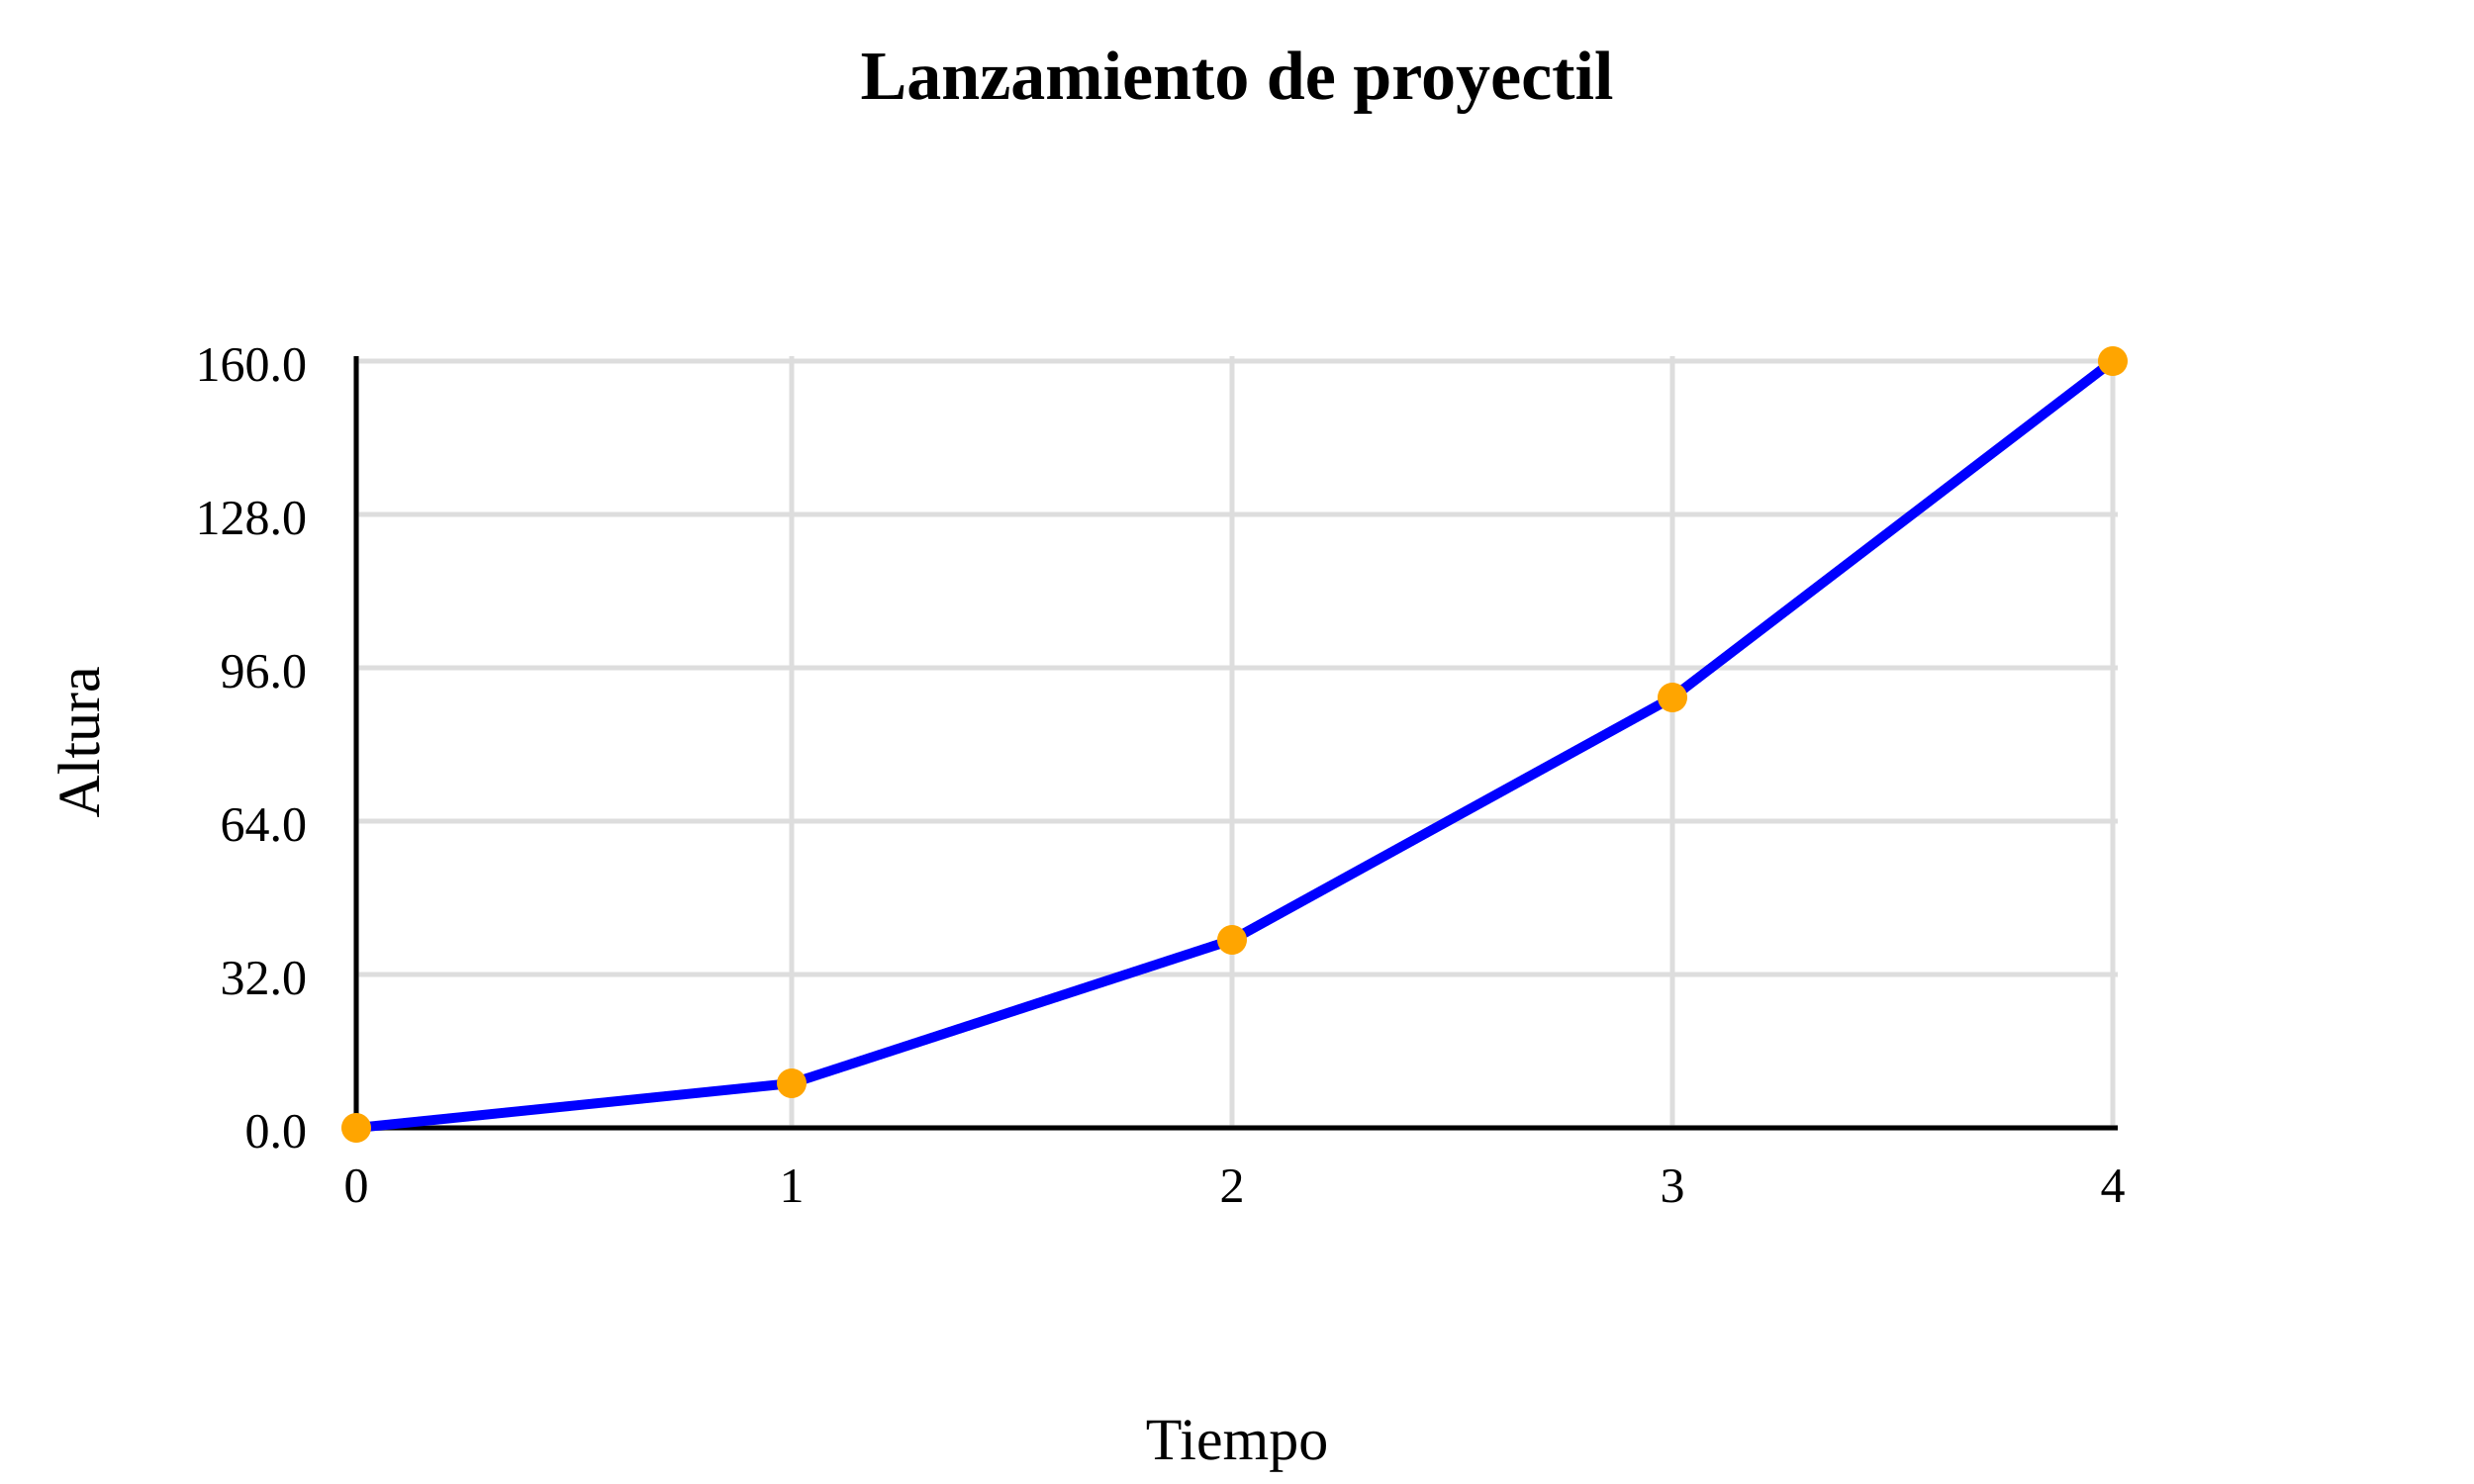
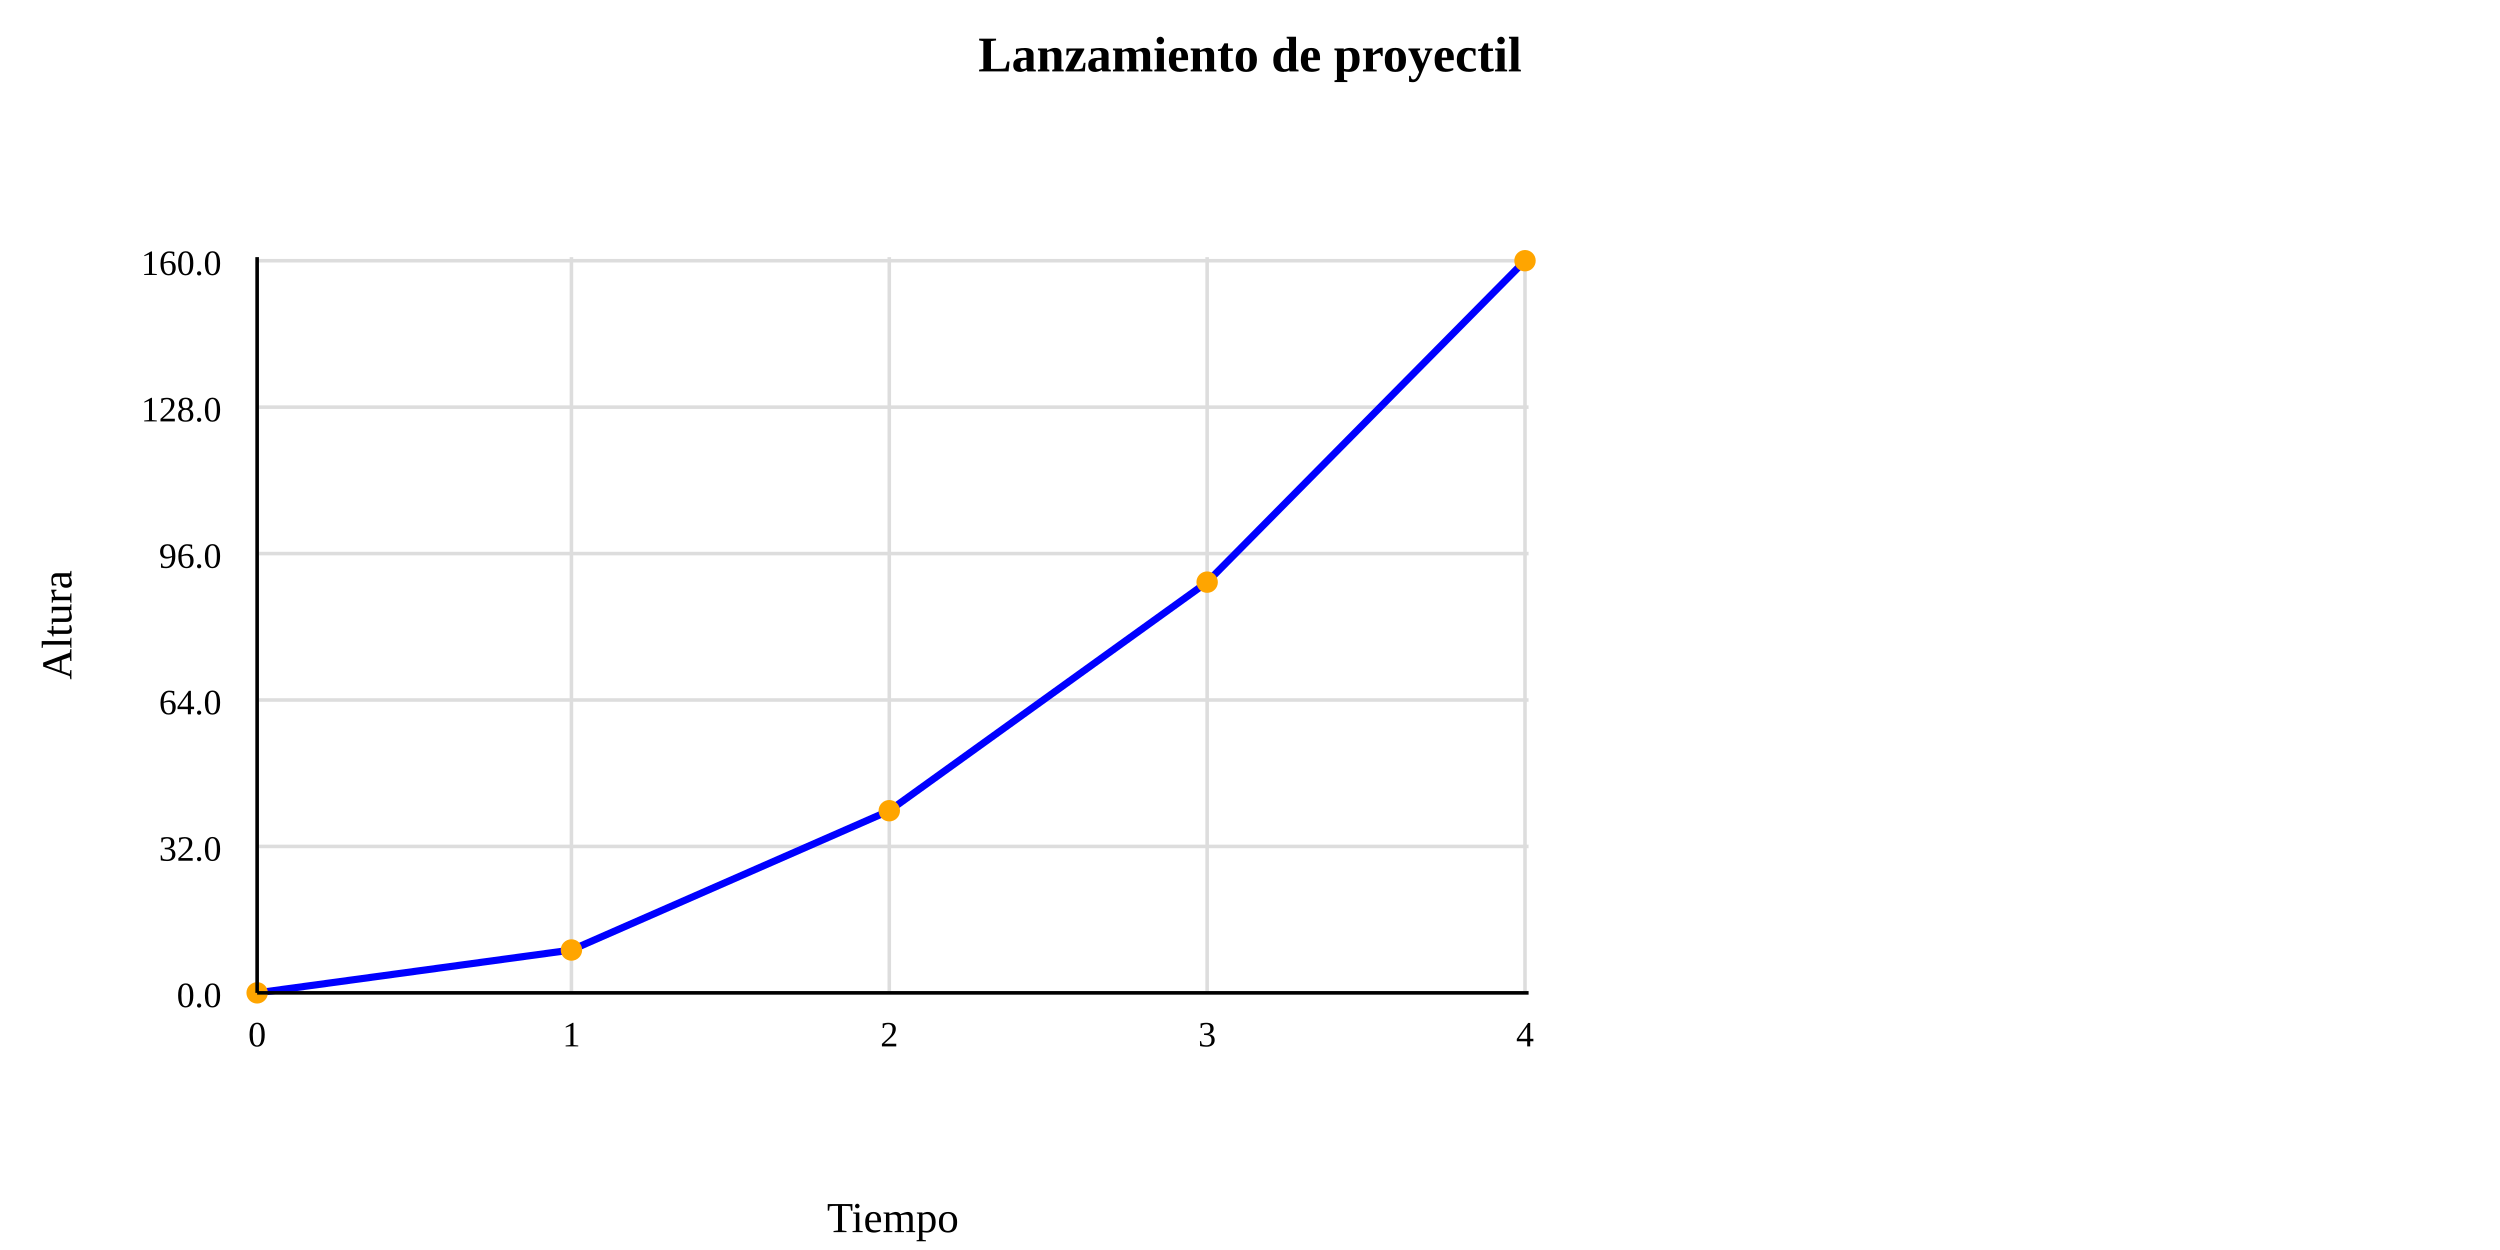
- <svg xmlns="http://www.w3.org/2000/svg" width="500" height="300">
-   <rect x="0" y="0" width="500" height="300" fill="white" />
-   <line x1="72" y1="228" x2="428" y2="228" stroke="#ddd" stroke-width="1" />
-   <line x1="72" y1="197" x2="428" y2="197" stroke="#ddd" stroke-width="1" />
-   <line x1="72" y1="166" x2="428" y2="166" stroke="#ddd" stroke-width="1" />
-   <line x1="72" y1="135" x2="428" y2="135" stroke="#ddd" stroke-width="1" />
-   <line x1="72" y1="104" x2="428" y2="104" stroke="#ddd" stroke-width="1" />
+ <svg xmlns="http://www.w3.org/2000/svg" width="700" height="350">
+   <rect x="0" y="0" width="700" height="350" fill="white" />
+   <line x1="72" y1="278" x2="428" y2="278" stroke="#ddd" stroke-width="1" />
+   <line x1="72" y1="237" x2="428" y2="237" stroke="#ddd" stroke-width="1" />
+   <line x1="72" y1="196" x2="428" y2="196" stroke="#ddd" stroke-width="1" />
+   <line x1="72" y1="155" x2="428" y2="155" stroke="#ddd" stroke-width="1" />
+   <line x1="72" y1="114" x2="428" y2="114" stroke="#ddd" stroke-width="1" />
  <line x1="72" y1="73" x2="428" y2="73" stroke="#ddd" stroke-width="1" />
-   <line x1="72" y1="72" x2="72" y2="228" stroke="#ddd" stroke-width="1" />
-   <line x1="160" y1="72" x2="160" y2="228" stroke="#ddd" stroke-width="1" />
-   <line x1="249" y1="72" x2="249" y2="228" stroke="#ddd" stroke-width="1" />
-   <line x1="338" y1="72" x2="338" y2="228" stroke="#ddd" stroke-width="1" />
-   <line x1="427" y1="72" x2="427" y2="228" stroke="#ddd" stroke-width="1" />
-   <line x1="72" y1="228" x2="428" y2="228" stroke="black" stroke-width="1" />
-   <line x1="72" y1="72" x2="72" y2="228" stroke="black" stroke-width="1" />
-   <text x="62" y="232" font-size="10" text-anchor="end">0.0</text>
-   <text x="62" y="201" font-size="10" text-anchor="end">32.0</text>
-   <text x="62" y="170" font-size="10" text-anchor="end">64.0</text>
-   <text x="62" y="139" font-size="10" text-anchor="end">96.0</text>
-   <text x="62" y="108" font-size="10" text-anchor="end">128.0</text>
+   <line x1="72" y1="72" x2="72" y2="278" stroke="#ddd" stroke-width="1" />
+   <line x1="160" y1="72" x2="160" y2="278" stroke="#ddd" stroke-width="1" />
+   <line x1="249" y1="72" x2="249" y2="278" stroke="#ddd" stroke-width="1" />
+   <line x1="338" y1="72" x2="338" y2="278" stroke="#ddd" stroke-width="1" />
+   <line x1="427" y1="72" x2="427" y2="278" stroke="#ddd" stroke-width="1" />
+   <line x1="72" y1="278" x2="160" y2="266" stroke="blue" stroke-width="2" />
+   <line x1="160" y1="266" x2="249" y2="227" stroke="blue" stroke-width="2" />
+   <line x1="249" y1="227" x2="338" y2="163" stroke="blue" stroke-width="2" />
+   <line x1="338" y1="163" x2="427" y2="73" stroke="blue" stroke-width="2" />
+   <circle cx="72" cy="278" r="3" fill="orange" />
+   <circle cx="160" cy="266" r="3" fill="orange" />
+   <circle cx="249" cy="227" r="3" fill="orange" />
+   <circle cx="338" cy="163" r="3" fill="orange" />
+   <circle cx="427" cy="73" r="3" fill="orange" />
+   <line x1="72" y1="278" x2="428" y2="278" stroke="black" stroke-width="1" />
+   <line x1="72" y1="72" x2="72" y2="278" stroke="black" stroke-width="1" />
+   <text x="62" y="282" font-size="10" text-anchor="end">0.0</text>
+   <text x="62" y="241" font-size="10" text-anchor="end">32.0</text>
+   <text x="62" y="200" font-size="10" text-anchor="end">64.0</text>
+   <text x="62" y="159" font-size="10" text-anchor="end">96.0</text>
+   <text x="62" y="118" font-size="10" text-anchor="end">128.0</text>
  <text x="62" y="77" font-size="10" text-anchor="end">160.0</text>
-   <text x="72" y="243" font-size="10" text-anchor="middle">0</text>
-   <text x="160" y="243" font-size="10" text-anchor="middle">1</text>
-   <text x="249" y="243" font-size="10" text-anchor="middle">2</text>
-   <text x="338" y="243" font-size="10" text-anchor="middle">3</text>
-   <text x="427" y="243" font-size="10" text-anchor="middle">4</text>
-   <line x1="72" y1="228" x2="160" y2="219" stroke="blue" stroke-width="2" />
-   <line x1="160" y1="219" x2="249" y2="190" stroke="blue" stroke-width="2" />
-   <line x1="249" y1="190" x2="338" y2="141" stroke="blue" stroke-width="2" />
-   <line x1="338" y1="141" x2="427" y2="73" stroke="blue" stroke-width="2" />
-   <circle cx="72" cy="228" r="3" fill="orange" />
-   <circle cx="160" cy="219" r="3" fill="orange" />
-   <circle cx="249" cy="190" r="3" fill="orange" />
-   <circle cx="338" cy="141" r="3" fill="orange" />
-   <circle cx="427" cy="73" r="3" fill="orange" />
-   <text x="250" y="295" font-size="12" text-anchor="middle">Tiempo</text>
-   <g transform="translate(20,150) rotate(-90)">
+   <text x="72" y="293" font-size="10" text-anchor="middle">0</text>
+   <text x="160" y="293" font-size="10" text-anchor="middle">1</text>
+   <text x="249" y="293" font-size="10" text-anchor="middle">2</text>
+   <text x="338" y="293" font-size="10" text-anchor="middle">3</text>
+   <text x="427" y="293" font-size="10" text-anchor="middle">4</text>
+   <text x="350" y="20" font-size="14" text-anchor="middle" font-weight="bold">Lanzamiento de proyectil</text>
+   <text x="250" y="345" font-size="12" text-anchor="middle">Tiempo</text>
+   <g transform="translate(20,175) rotate(-90)">
    <text font-size="12" text-anchor="middle">Altura</text>
  </g>
-   <text x="250" y="20" font-size="14" text-anchor="middle" font-weight="bold">Lanzamiento de proyectil</text>
</svg>
